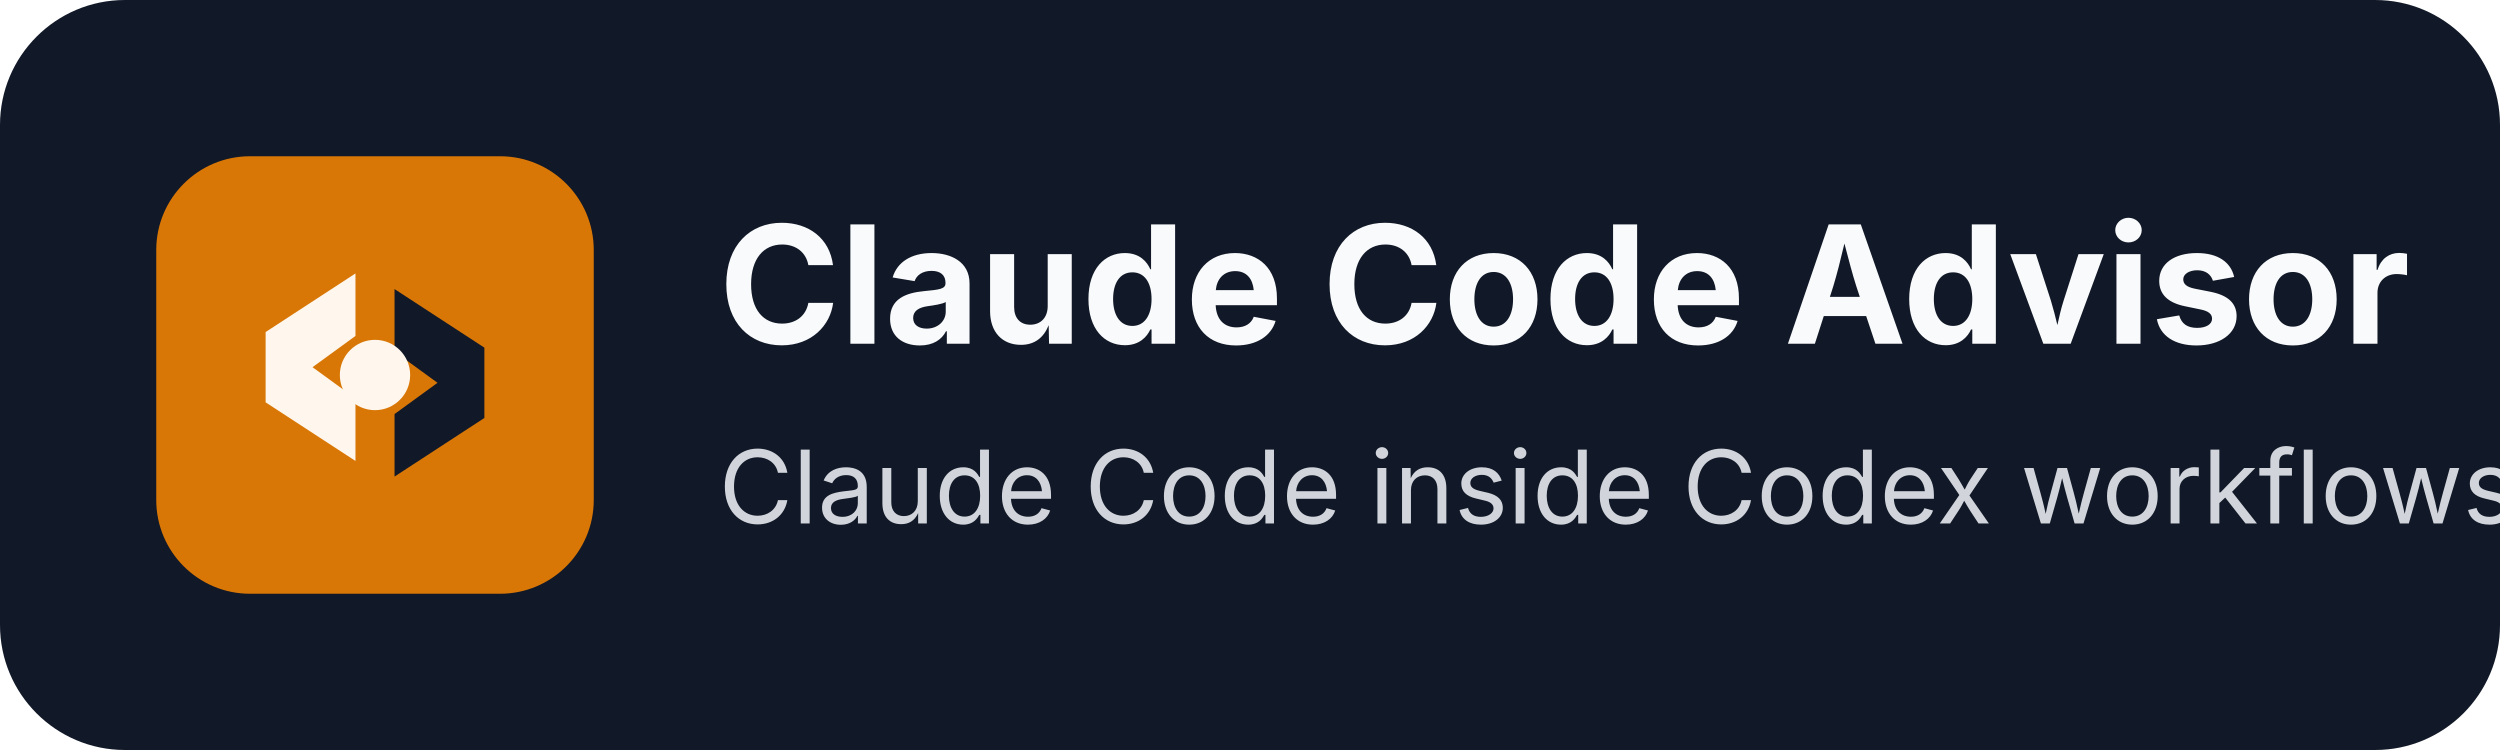
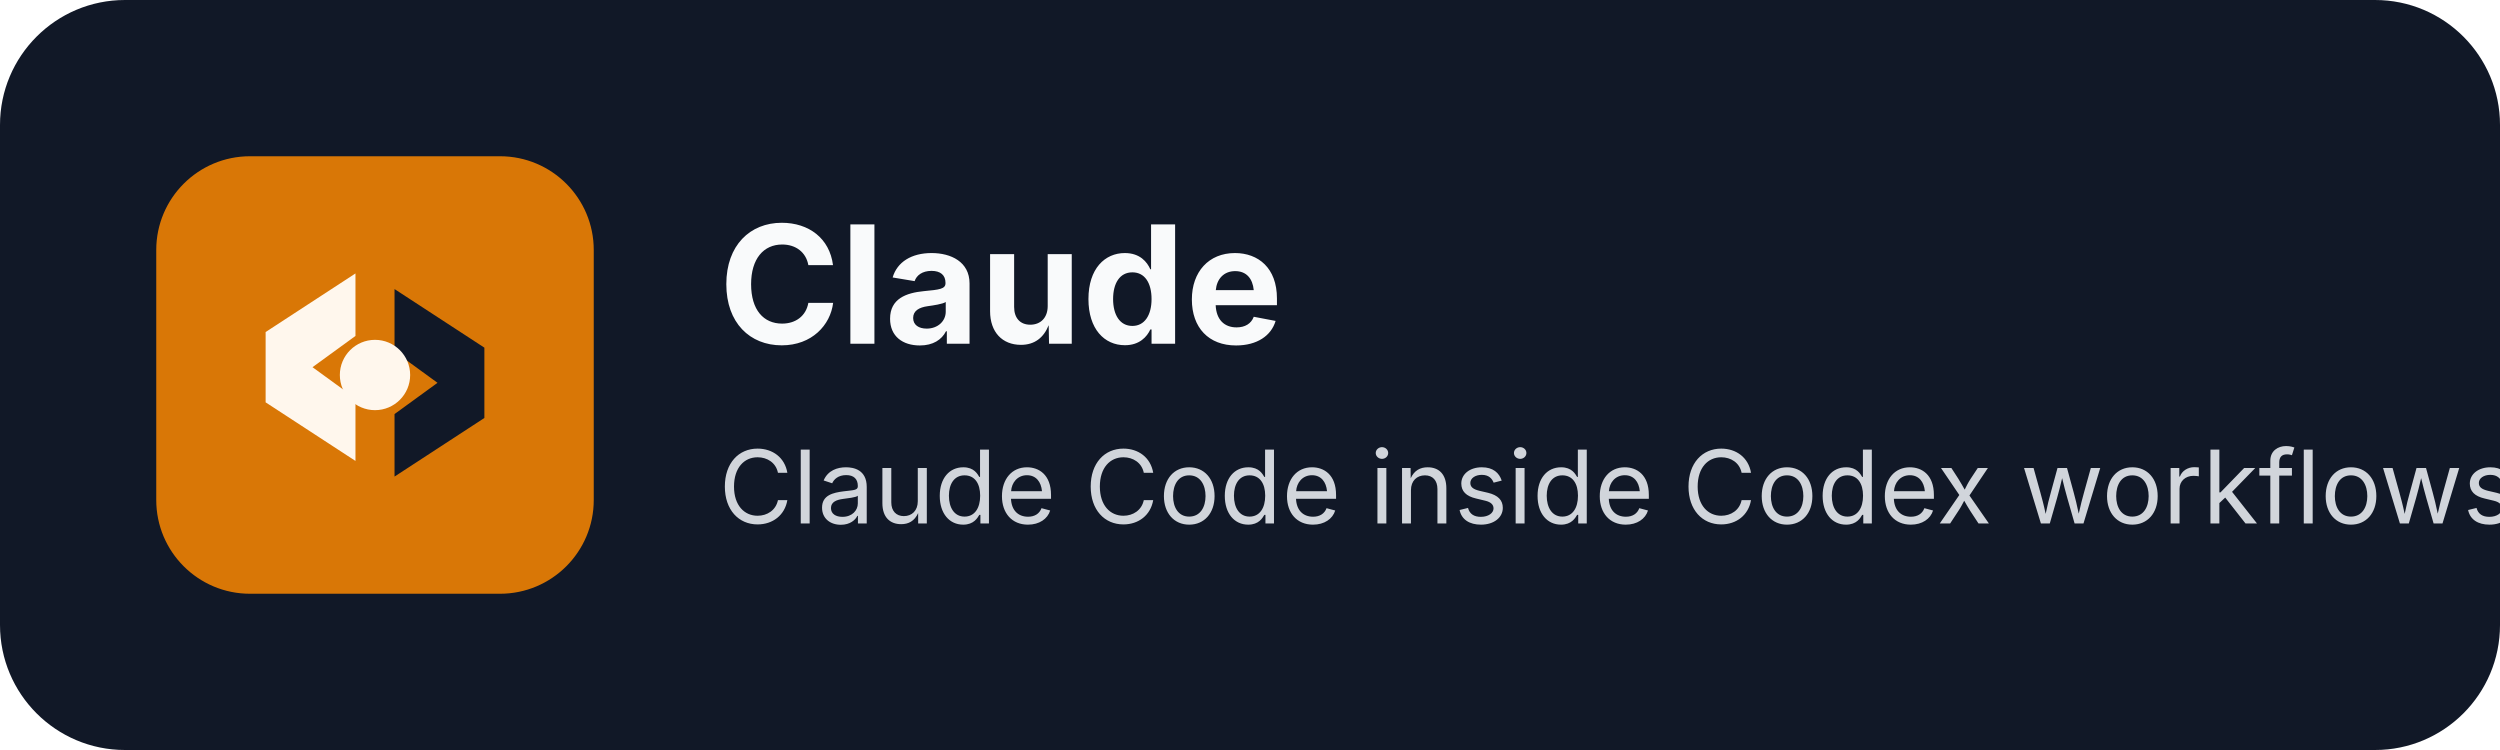
- <svg xmlns="http://www.w3.org/2000/svg" viewBox="0 0 320 96" role="img" aria-label="Claude Code Advisor">
+ <svg xmlns="http://www.w3.org/2000/svg" viewBox="0 0 320 96" role="img" aria-label="Claude">
  <rect width="320" height="96" rx="16" fill="#111827" />
  <rect x="20" y="20" width="56" height="56" rx="12" fill="#D97706" />
  <path d="M34 42.5 45.5 35v8L40 47l5.5 4v8L34 51.5v-9Z" fill="#FFF7ED" />
  <path d="M62 53.5 50.5 61v-8L56 49l-5.5-4v-8L62 44.5v9Z" fill="#111827" />
  <circle cx="48" cy="48" r="4.5" fill="#FFF7ED" />
-   <text x="92" y="44" fill="#F9FAFB" font-family="Inter, ui-sans-serif, system-ui, -apple-system, BlinkMacSystemFont, Segoe UI, sans-serif" font-size="21" font-weight="700">Claude Code Advisor</text>
+   <text x="92" y="44" fill="#F9FAFB" font-family="Inter, ui-sans-serif, system-ui, -apple-system, BlinkMacSystemFont, Segoe UI, sans-serif" font-size="21" font-weight="700">Claude</text>
  <text x="92" y="67" fill="#D1D5DB" font-family="Inter, ui-sans-serif, system-ui, -apple-system, BlinkMacSystemFont, Segoe UI, sans-serif" font-size="13">Claude Code inside Codex workflows</text>
</svg>
